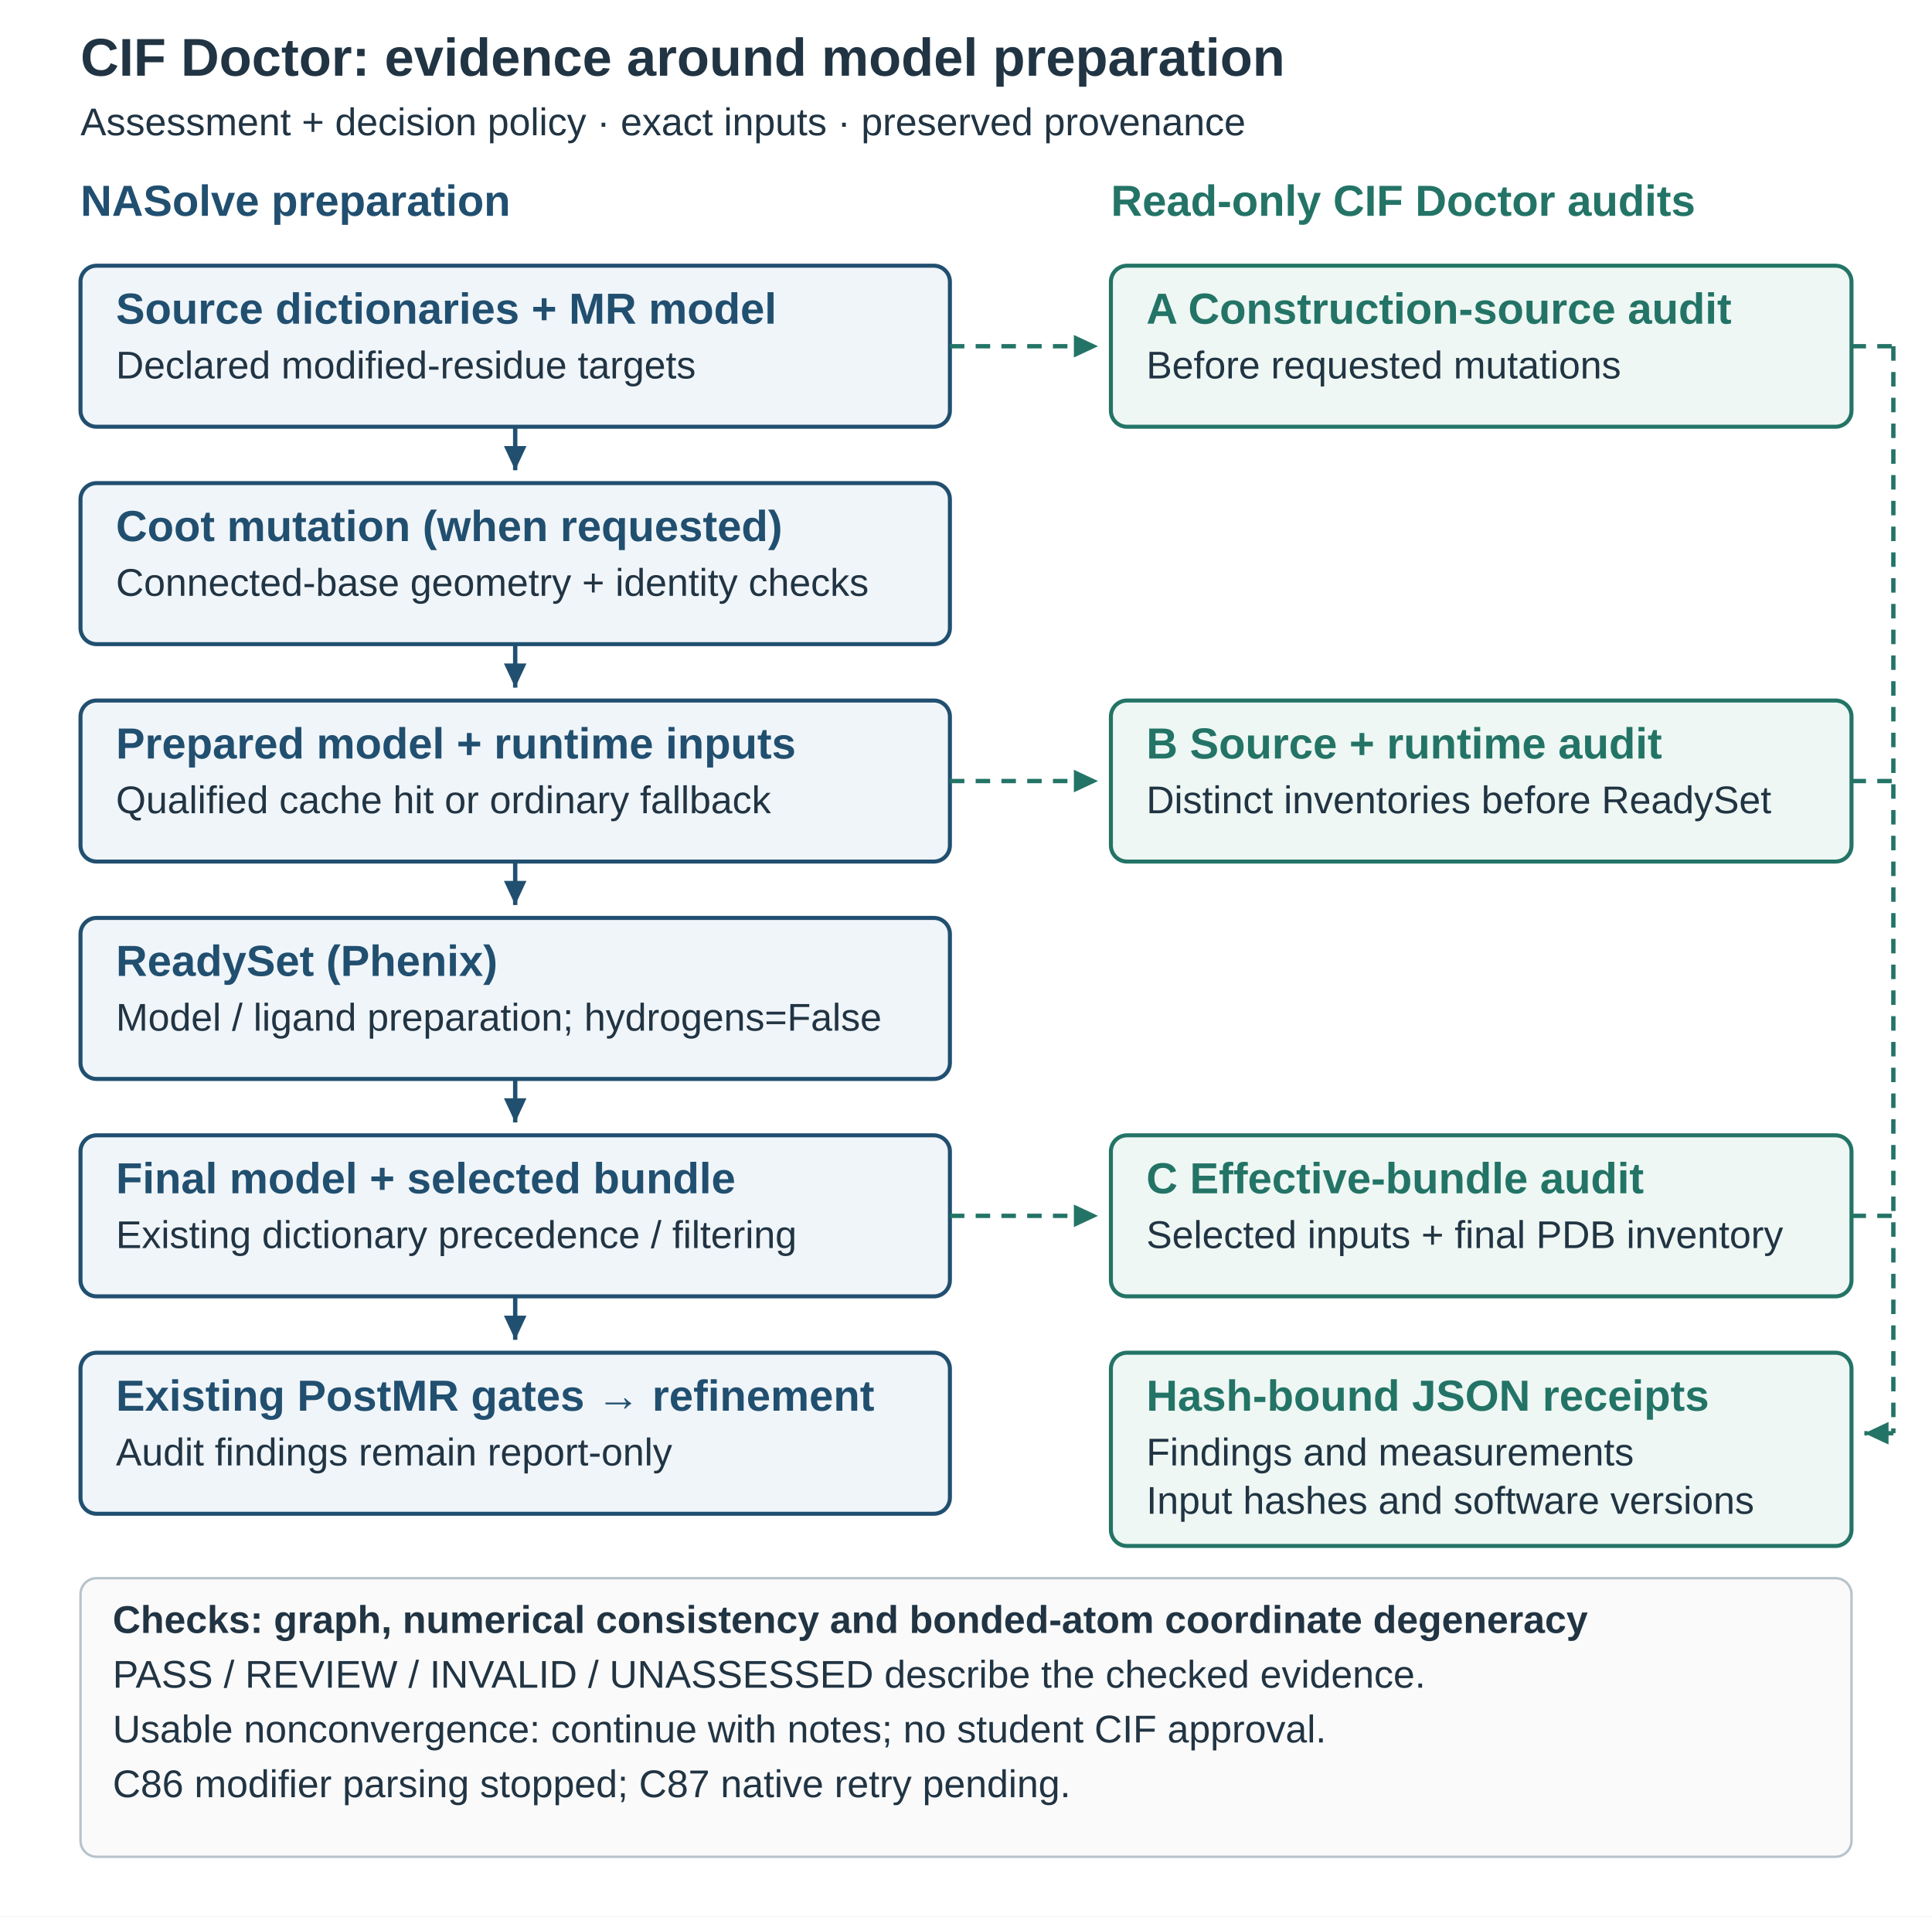
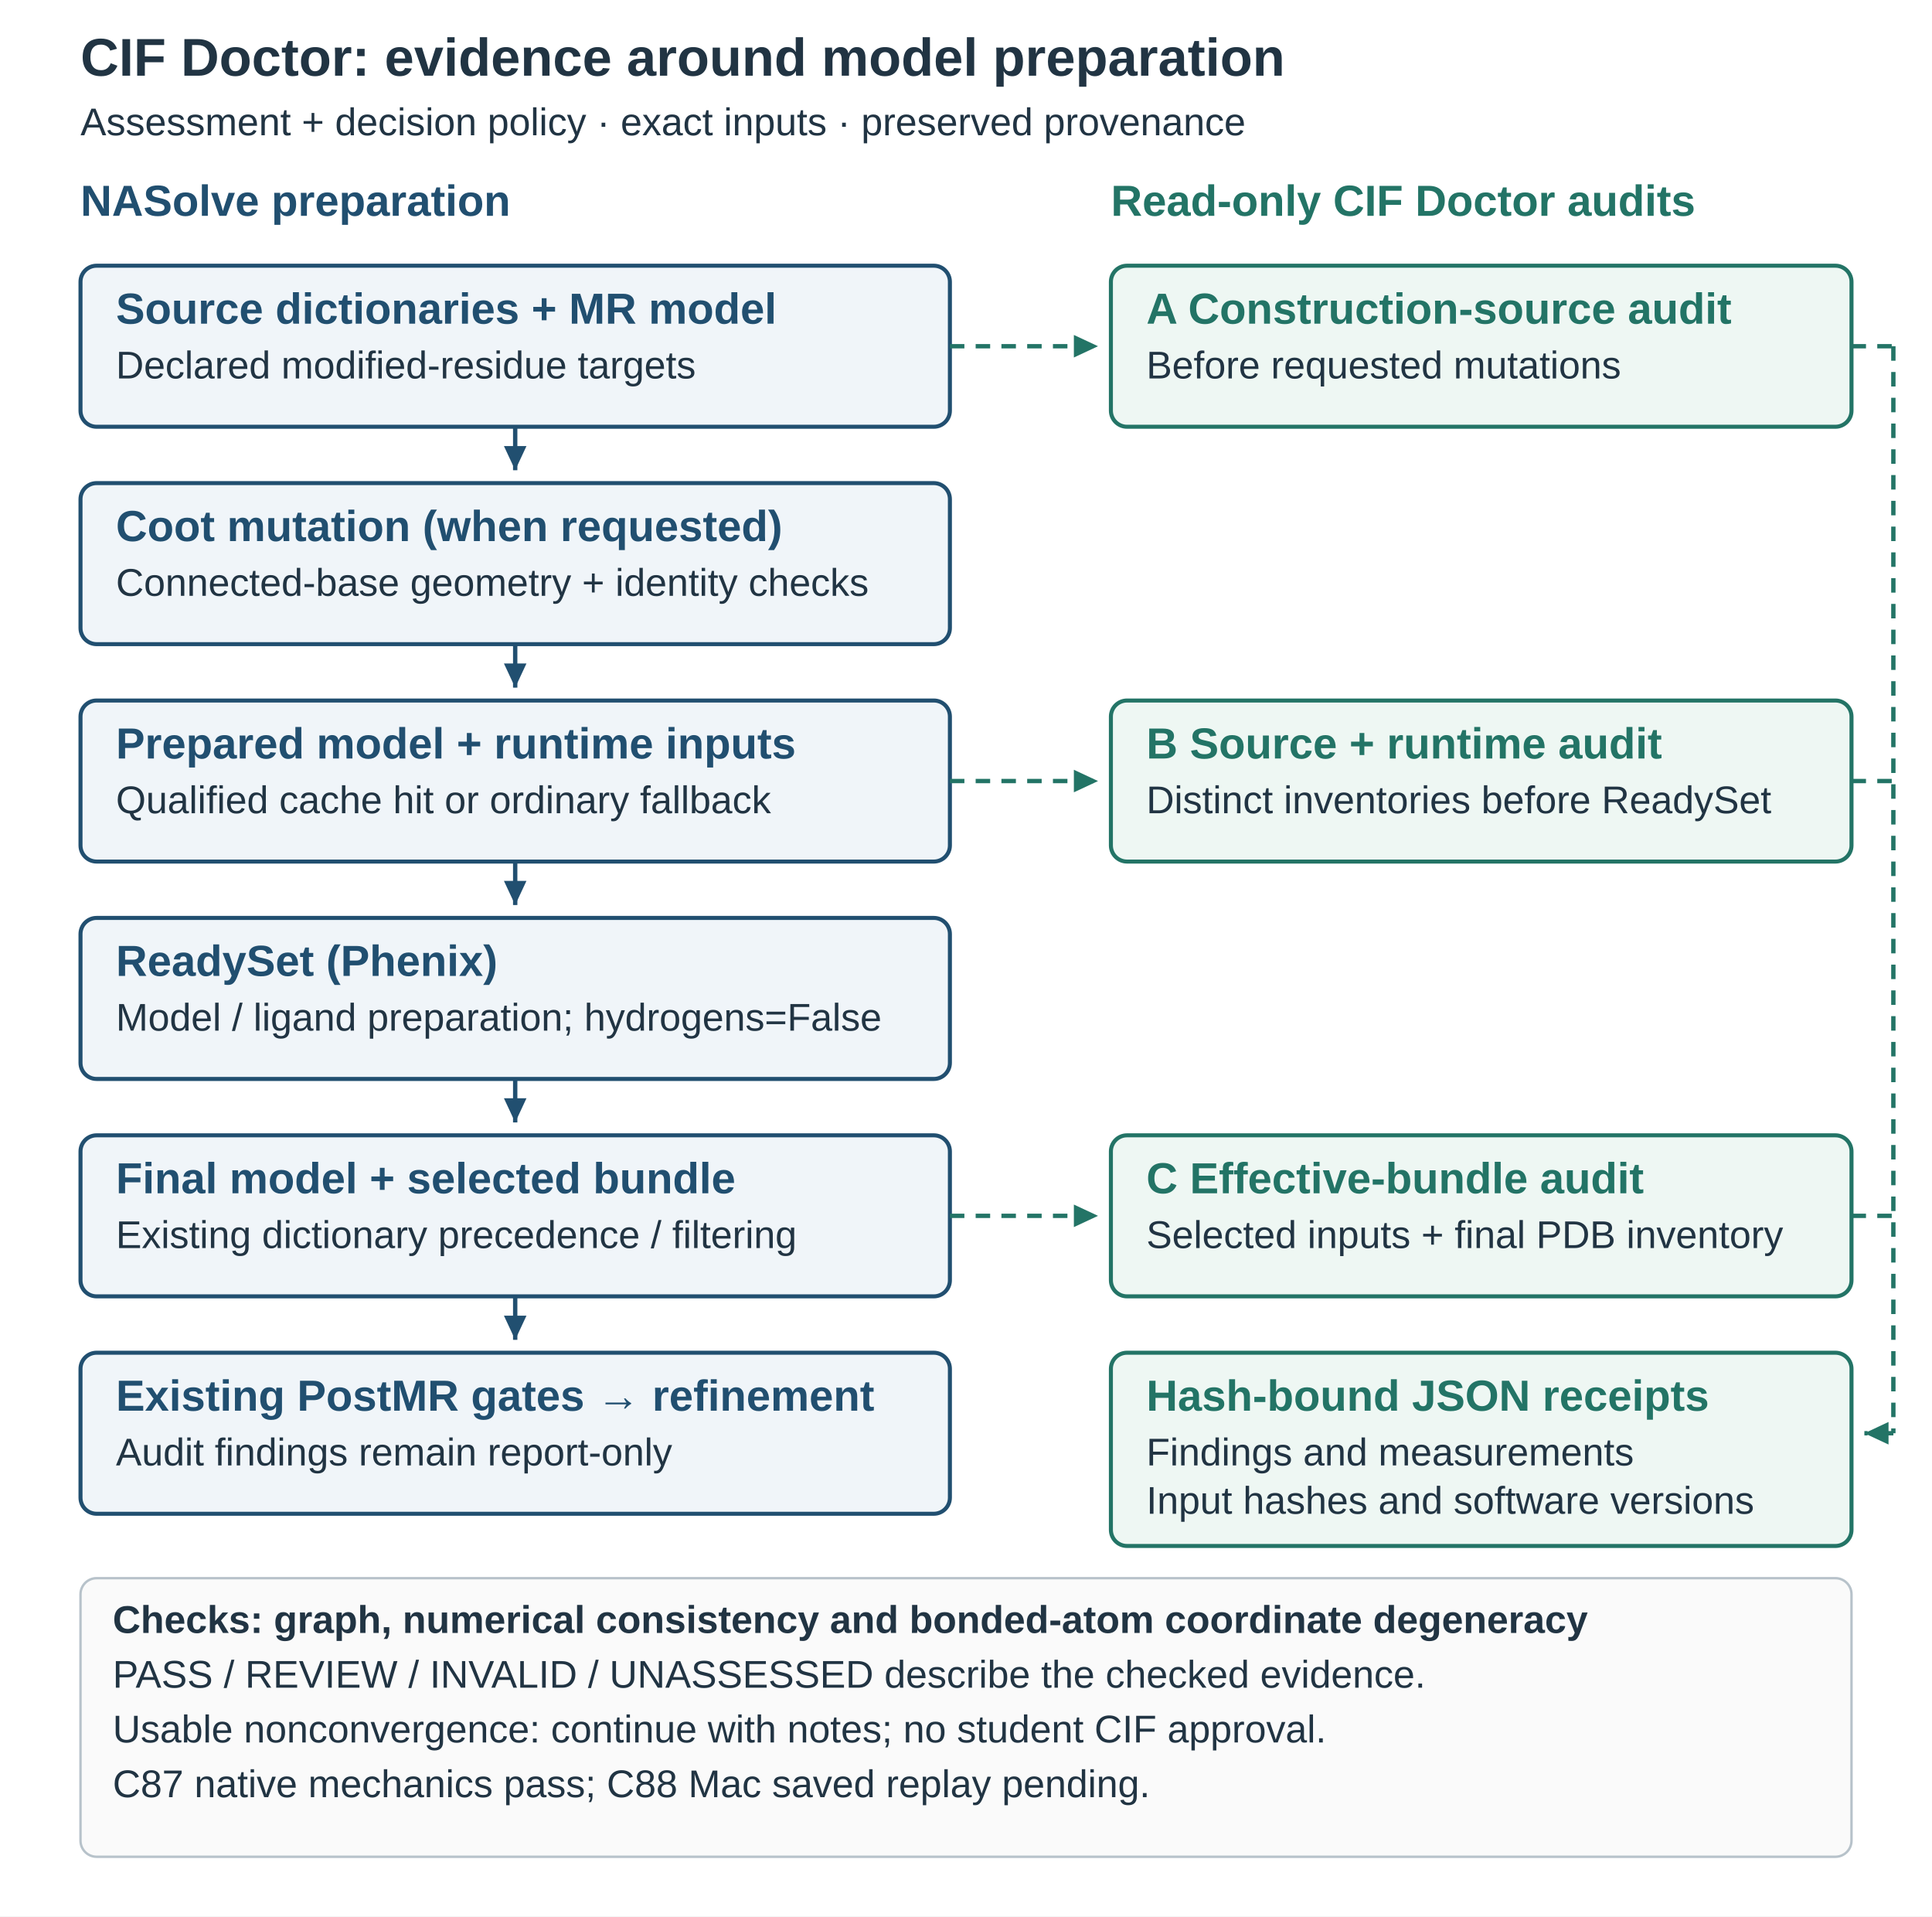
<svg xmlns="http://www.w3.org/2000/svg" width="180mm" height="178.5mm" viewBox="0 0 1200 1190" role="img" aria-labelledby="title description">
  <rect width="1200" height="1190" fill="white" />
  <text x="50" y="47" font-family="Arial, Helvetica, sans-serif" font-size="33" font-weight="bold" fill="#213443" text-anchor="start">CIF Doctor: evidence around model preparation</text>
  <text x="50" y="84" font-family="Arial, Helvetica, sans-serif" font-size="24" font-weight="normal" fill="#213443" text-anchor="start">Assessment + decision policy · exact inputs · preserved provenance</text>
  <text x="50" y="134" font-family="Arial, Helvetica, sans-serif" font-size="27" font-weight="bold" fill="#214f70" text-anchor="start">NASolve preparation</text>
  <text x="690" y="134" font-family="Arial, Helvetica, sans-serif" font-size="27" font-weight="bold" fill="#237466" text-anchor="start">Read-only CIF Doctor audits</text>
  <g id="source-inputs">
    <rect x="50" y="165" width="540" height="100" rx="10" fill="#f0f5f9" stroke="#214f70" stroke-width="2.5" />
    <text x="72" y="201" font-family="Arial, Helvetica, sans-serif" font-size="27" font-weight="bold" fill="#214f70" text-anchor="start">Source dictionaries + MR model</text>
    <text x="72" y="235" font-family="Arial, Helvetica, sans-serif" font-size="24" font-weight="normal" fill="#213443" text-anchor="start">Declared modified-residue targets</text>
  </g>
  <g id="coot-mutation">
    <rect x="50" y="300" width="540" height="100" rx="10" fill="#f0f5f9" stroke="#214f70" stroke-width="2.5" />
    <text x="72" y="336" font-family="Arial, Helvetica, sans-serif" font-size="27" font-weight="bold" fill="#214f70" text-anchor="start">Coot mutation (when requested)</text>
    <text x="72" y="370" font-family="Arial, Helvetica, sans-serif" font-size="24" font-weight="normal" fill="#213443" text-anchor="start">Connected-base geometry + identity checks</text>
  </g>
  <g id="prepared-inputs">
    <rect x="50" y="435" width="540" height="100" rx="10" fill="#f0f5f9" stroke="#214f70" stroke-width="2.5" />
    <text x="72" y="471" font-family="Arial, Helvetica, sans-serif" font-size="27" font-weight="bold" fill="#214f70" text-anchor="start">Prepared model + runtime inputs</text>
    <text x="72" y="505" font-family="Arial, Helvetica, sans-serif" font-size="24" font-weight="normal" fill="#213443" text-anchor="start">Qualified cache hit or ordinary fallback</text>
  </g>
  <g id="readyset">
    <rect x="50" y="570" width="540" height="100" rx="10" fill="#f0f5f9" stroke="#214f70" stroke-width="2.5" />
    <text x="72" y="606" font-family="Arial, Helvetica, sans-serif" font-size="27" font-weight="bold" fill="#214f70" text-anchor="start">ReadySet (Phenix)</text>
    <text x="72" y="640" font-family="Arial, Helvetica, sans-serif" font-size="24" font-weight="normal" fill="#213443" text-anchor="start">Model / ligand preparation; hydrogens=False</text>
  </g>
  <g id="effective-inputs">
    <rect x="50" y="705" width="540" height="100" rx="10" fill="#f0f5f9" stroke="#214f70" stroke-width="2.5" />
    <text x="72" y="741" font-family="Arial, Helvetica, sans-serif" font-size="27" font-weight="bold" fill="#214f70" text-anchor="start">Final model + selected bundle</text>
    <text x="72" y="775" font-family="Arial, Helvetica, sans-serif" font-size="24" font-weight="normal" fill="#213443" text-anchor="start">Existing dictionary precedence / filtering</text>
  </g>
  <g id="postmr-gates">
    <rect x="50" y="840" width="540" height="100" rx="10" fill="#f0f5f9" stroke="#214f70" stroke-width="2.5" />
    <text x="72" y="876" font-family="Arial, Helvetica, sans-serif" font-size="27" font-weight="bold" fill="#214f70" text-anchor="start">Existing PostMR gates → refinement</text>
    <text x="72" y="910" font-family="Arial, Helvetica, sans-serif" font-size="24" font-weight="normal" fill="#213443" text-anchor="start">Audit findings remain report-only</text>
  </g>
  <g id="preparation-flow-0">
    <path d="M 320.0 265.0 L 320.0 292.0" fill="none" stroke="#214f70" stroke-width="2.7" />
    <polygon points="320.0,292.0 313.0,277.0 327.0,277.0" fill="#214f70" />
  </g>
  <g id="preparation-flow-1">
    <path d="M 320.0 400.0 L 320.0 427.0" fill="none" stroke="#214f70" stroke-width="2.7" />
    <polygon points="320.0,427.0 313.0,412.0 327.0,412.0" fill="#214f70" />
  </g>
  <g id="preparation-flow-2">
    <path d="M 320.0 535.0 L 320.0 562.0" fill="none" stroke="#214f70" stroke-width="2.7" />
    <polygon points="320.0,562.0 313.0,547.0 327.0,547.0" fill="#214f70" />
  </g>
  <g id="preparation-flow-3">
    <path d="M 320.0 670.0 L 320.0 697.0" fill="none" stroke="#214f70" stroke-width="2.7" />
    <polygon points="320.0,697.0 313.0,682.0 327.0,682.0" fill="#214f70" />
  </g>
  <g id="preparation-flow-4">
    <path d="M 320.0 805.0 L 320.0 832.0" fill="none" stroke="#214f70" stroke-width="2.7" />
    <polygon points="320.0,832.0 313.0,817.0 327.0,817.0" fill="#214f70" />
  </g>
  <g id="mutation-audit">
    <rect x="690" y="165" width="460" height="100" rx="10" fill="#eef7f3" stroke="#237466" stroke-width="2.5" />
    <text x="712" y="201" font-family="Arial, Helvetica, sans-serif" font-size="27" font-weight="bold" fill="#237466" text-anchor="start">A  Construction-source audit</text>
    <text x="712" y="235" font-family="Arial, Helvetica, sans-serif" font-size="24" font-weight="normal" fill="#213443" text-anchor="start">Before requested mutations</text>
  </g>
  <g id="audit-branch-mutation-audit">
    <path d="M 590.0 215.0 L 599.0 215.0" fill="none" stroke="#237466" stroke-width="2.7" />
    <path d="M 606.0 215.0 L 615.0 215.0" fill="none" stroke="#237466" stroke-width="2.7" />
    <path d="M 622.0 215.0 L 631.0 215.0" fill="none" stroke="#237466" stroke-width="2.7" />
    <path d="M 638.0 215.0 L 647.0 215.0" fill="none" stroke="#237466" stroke-width="2.7" />
    <path d="M 654.0 215.0 L 663.0 215.0" fill="none" stroke="#237466" stroke-width="2.7" />
    <path d="M 670.0 215.0 L 679.0 215.0" fill="none" stroke="#237466" stroke-width="2.7" />
    <polygon points="682.0,215.0 667.0,222.0 667.0,208.0" fill="#237466" />
  </g>
  <g id="source-runtime-audit">
    <rect x="690" y="435" width="460" height="100" rx="10" fill="#eef7f3" stroke="#237466" stroke-width="2.5" />
    <text x="712" y="471" font-family="Arial, Helvetica, sans-serif" font-size="27" font-weight="bold" fill="#237466" text-anchor="start">B  Source + runtime audit</text>
    <text x="712" y="505" font-family="Arial, Helvetica, sans-serif" font-size="24" font-weight="normal" fill="#213443" text-anchor="start">Distinct inventories before ReadySet</text>
  </g>
  <g id="audit-branch-source-runtime-audit">
    <path d="M 590.0 485.0 L 599.0 485.0" fill="none" stroke="#237466" stroke-width="2.7" />
    <path d="M 606.0 485.0 L 615.0 485.0" fill="none" stroke="#237466" stroke-width="2.7" />
    <path d="M 622.0 485.0 L 631.0 485.0" fill="none" stroke="#237466" stroke-width="2.7" />
    <path d="M 638.0 485.0 L 647.0 485.0" fill="none" stroke="#237466" stroke-width="2.7" />
    <path d="M 654.0 485.0 L 663.0 485.0" fill="none" stroke="#237466" stroke-width="2.7" />
    <path d="M 670.0 485.0 L 679.0 485.0" fill="none" stroke="#237466" stroke-width="2.7" />
    <polygon points="682.0,485.0 667.0,492.0 667.0,478.0" fill="#237466" />
  </g>
  <g id="effective-audit">
    <rect x="690" y="705" width="460" height="100" rx="10" fill="#eef7f3" stroke="#237466" stroke-width="2.5" />
    <text x="712" y="741" font-family="Arial, Helvetica, sans-serif" font-size="27" font-weight="bold" fill="#237466" text-anchor="start">C  Effective-bundle audit</text>
    <text x="712" y="775" font-family="Arial, Helvetica, sans-serif" font-size="24" font-weight="normal" fill="#213443" text-anchor="start">Selected inputs + final PDB inventory</text>
  </g>
  <g id="audit-branch-effective-audit">
    <path d="M 590.0 755.0 L 599.0 755.0" fill="none" stroke="#237466" stroke-width="2.7" />
    <path d="M 606.0 755.0 L 615.0 755.0" fill="none" stroke="#237466" stroke-width="2.7" />
    <path d="M 622.0 755.0 L 631.0 755.0" fill="none" stroke="#237466" stroke-width="2.7" />
    <path d="M 638.0 755.0 L 647.0 755.0" fill="none" stroke="#237466" stroke-width="2.7" />
    <path d="M 654.0 755.0 L 663.0 755.0" fill="none" stroke="#237466" stroke-width="2.7" />
    <path d="M 670.0 755.0 L 679.0 755.0" fill="none" stroke="#237466" stroke-width="2.7" />
    <polygon points="682.0,755.0 667.0,762.0 667.0,748.0" fill="#237466" />
  </g>
  <g id="json-receipts">
    <rect x="690" y="840" width="460" height="120" rx="10" fill="#eef7f3" stroke="#237466" stroke-width="2.5" />
    <text x="712" y="876" font-family="Arial, Helvetica, sans-serif" font-size="27" font-weight="bold" fill="#237466" text-anchor="start">Hash-bound JSON receipts</text>
    <text x="712" y="910" font-family="Arial, Helvetica, sans-serif" font-size="24" font-weight="normal" fill="#213443" text-anchor="start">Findings and measurements</text>
    <text x="712" y="940" font-family="Arial, Helvetica, sans-serif" font-size="24" font-weight="normal" fill="#213443" text-anchor="start">Input hashes and software versions</text>
  </g>
  <g id="mutation-to-receipts">
    <path d="M 1150.0 215.0 L 1159.0 215.0" fill="none" stroke="#237466" stroke-width="2.7" />
    <path d="M 1166.0 215.0 L 1175.0 215.0" fill="none" stroke="#237466" stroke-width="2.7" />
    <path d="M 1176.0 215.0 L 1176.0 224.0" fill="none" stroke="#237466" stroke-width="2.7" />
    <path d="M 1176.0 231.0 L 1176.0 240.0" fill="none" stroke="#237466" stroke-width="2.7" />
    <path d="M 1176.0 247.0 L 1176.0 256.0" fill="none" stroke="#237466" stroke-width="2.7" />
    <path d="M 1176.0 263.0 L 1176.0 272.0" fill="none" stroke="#237466" stroke-width="2.7" />
    <path d="M 1176.0 279.0 L 1176.0 288.0" fill="none" stroke="#237466" stroke-width="2.7" />
    <path d="M 1176.0 295.0 L 1176.0 304.0" fill="none" stroke="#237466" stroke-width="2.7" />
    <path d="M 1176.0 311.0 L 1176.0 320.0" fill="none" stroke="#237466" stroke-width="2.7" />
    <path d="M 1176.0 327.0 L 1176.0 336.0" fill="none" stroke="#237466" stroke-width="2.7" />
    <path d="M 1176.0 343.0 L 1176.0 352.0" fill="none" stroke="#237466" stroke-width="2.7" />
    <path d="M 1176.0 359.0 L 1176.0 368.0" fill="none" stroke="#237466" stroke-width="2.7" />
    <path d="M 1176.0 375.0 L 1176.0 384.0" fill="none" stroke="#237466" stroke-width="2.7" />
    <path d="M 1176.0 391.0 L 1176.0 400.0" fill="none" stroke="#237466" stroke-width="2.7" />
    <path d="M 1176.0 407.0 L 1176.0 416.0" fill="none" stroke="#237466" stroke-width="2.7" />
    <path d="M 1176.0 423.0 L 1176.0 432.0" fill="none" stroke="#237466" stroke-width="2.7" />
    <path d="M 1176.0 439.0 L 1176.0 448.0" fill="none" stroke="#237466" stroke-width="2.7" />
    <path d="M 1176.0 455.0 L 1176.0 464.0" fill="none" stroke="#237466" stroke-width="2.7" />
    <path d="M 1176.0 471.0 L 1176.0 480.0" fill="none" stroke="#237466" stroke-width="2.7" />
    <path d="M 1176.0 487.0 L 1176.0 496.0" fill="none" stroke="#237466" stroke-width="2.7" />
    <path d="M 1176.0 503.0 L 1176.0 512.0" fill="none" stroke="#237466" stroke-width="2.7" />
    <path d="M 1176.0 519.0 L 1176.0 528.0" fill="none" stroke="#237466" stroke-width="2.7" />
    <path d="M 1176.0 535.0 L 1176.0 544.0" fill="none" stroke="#237466" stroke-width="2.7" />
    <path d="M 1176.0 551.0 L 1176.0 560.0" fill="none" stroke="#237466" stroke-width="2.7" />
    <path d="M 1176.0 567.0 L 1176.0 576.0" fill="none" stroke="#237466" stroke-width="2.7" />
    <path d="M 1176.0 583.0 L 1176.0 592.0" fill="none" stroke="#237466" stroke-width="2.7" />
    <path d="M 1176.0 599.0 L 1176.0 608.0" fill="none" stroke="#237466" stroke-width="2.7" />
    <path d="M 1176.0 615.0 L 1176.0 624.0" fill="none" stroke="#237466" stroke-width="2.7" />
    <path d="M 1176.0 631.0 L 1176.0 640.0" fill="none" stroke="#237466" stroke-width="2.7" />
    <path d="M 1176.0 647.0 L 1176.0 656.0" fill="none" stroke="#237466" stroke-width="2.7" />
    <path d="M 1176.0 663.0 L 1176.0 672.0" fill="none" stroke="#237466" stroke-width="2.7" />
    <path d="M 1176.0 679.0 L 1176.0 688.0" fill="none" stroke="#237466" stroke-width="2.7" />
    <path d="M 1176.0 695.0 L 1176.0 704.0" fill="none" stroke="#237466" stroke-width="2.7" />
    <path d="M 1176.0 711.0 L 1176.0 720.0" fill="none" stroke="#237466" stroke-width="2.7" />
    <path d="M 1176.0 727.0 L 1176.0 736.0" fill="none" stroke="#237466" stroke-width="2.7" />
    <path d="M 1176.0 743.0 L 1176.0 752.0" fill="none" stroke="#237466" stroke-width="2.7" />
    <path d="M 1176.0 759.0 L 1176.0 768.0" fill="none" stroke="#237466" stroke-width="2.7" />
    <path d="M 1176.0 775.0 L 1176.0 784.0" fill="none" stroke="#237466" stroke-width="2.7" />
    <path d="M 1176.0 791.0 L 1176.0 800.0" fill="none" stroke="#237466" stroke-width="2.7" />
    <path d="M 1176.0 807.0 L 1176.0 816.0" fill="none" stroke="#237466" stroke-width="2.7" />
    <path d="M 1176.0 823.0 L 1176.0 832.0" fill="none" stroke="#237466" stroke-width="2.7" />
    <path d="M 1176.0 839.0 L 1176.0 848.0" fill="none" stroke="#237466" stroke-width="2.7" />
    <path d="M 1176.0 855.0 L 1176.0 864.0" fill="none" stroke="#237466" stroke-width="2.7" />
    <path d="M 1176.0 871.0 L 1176.0 880.0" fill="none" stroke="#237466" stroke-width="2.7" />
    <path d="M 1176.0 887.0 L 1176.0 890.0" fill="none" stroke="#237466" stroke-width="2.7" />
    <path d="M 1176.0 890.0 L 1167.0 890.0" fill="none" stroke="#237466" stroke-width="2.7" />
    <path d="M 1160.0 890.0 L 1158.0 890.0" fill="none" stroke="#237466" stroke-width="2.7" />
    <polygon points="1158.0,890.0 1173.0,883.0 1173.0,897.0" fill="#237466" />
  </g>
  <g id="source-to-receipts">
    <path d="M 1150.0 485.0 L 1159.0 485.0" fill="none" stroke="#237466" stroke-width="2.7" />
    <path d="M 1166.0 485.0 L 1175.0 485.0" fill="none" stroke="#237466" stroke-width="2.7" />
  </g>
  <g id="effective-to-receipts">
    <path d="M 1150.0 755.0 L 1159.0 755.0" fill="none" stroke="#237466" stroke-width="2.7" />
    <path d="M 1166.0 755.0 L 1175.0 755.0" fill="none" stroke="#237466" stroke-width="2.7" />
  </g>
  <g id="scope-notes">
    <rect x="50" y="980" width="1100" height="173" rx="10" fill="#fafafa" stroke="#b7c2ca" stroke-width="1.5" />
    <text x="70" y="1014" font-family="Arial, Helvetica, sans-serif" font-size="24" font-weight="bold" fill="#213443" text-anchor="start">Checks: graph, numerical consistency and bonded-atom coordinate degeneracy</text>
    <text x="70" y="1048" font-family="Arial, Helvetica, sans-serif" font-size="24" font-weight="normal" fill="#213443" text-anchor="start">PASS / REVIEW / INVALID / UNASSESSED describe the checked evidence.</text>
    <text x="70" y="1082" font-family="Arial, Helvetica, sans-serif" font-size="24" font-weight="normal" fill="#213443" text-anchor="start">Usable nonconvergence: continue with notes; no student CIF approval.</text>
-     <text x="70" y="1116" font-family="Arial, Helvetica, sans-serif" font-size="24" font-weight="normal" fill="#213443" text-anchor="start">C86 modifier parsing stopped; C87 native retry pending.</text>
+     <text x="70" y="1116" font-family="Arial, Helvetica, sans-serif" font-size="24" font-weight="normal" fill="#213443" text-anchor="start">C87 native mechanics pass; C88 Mac saved replay pending.</text>
  </g>
</svg>
